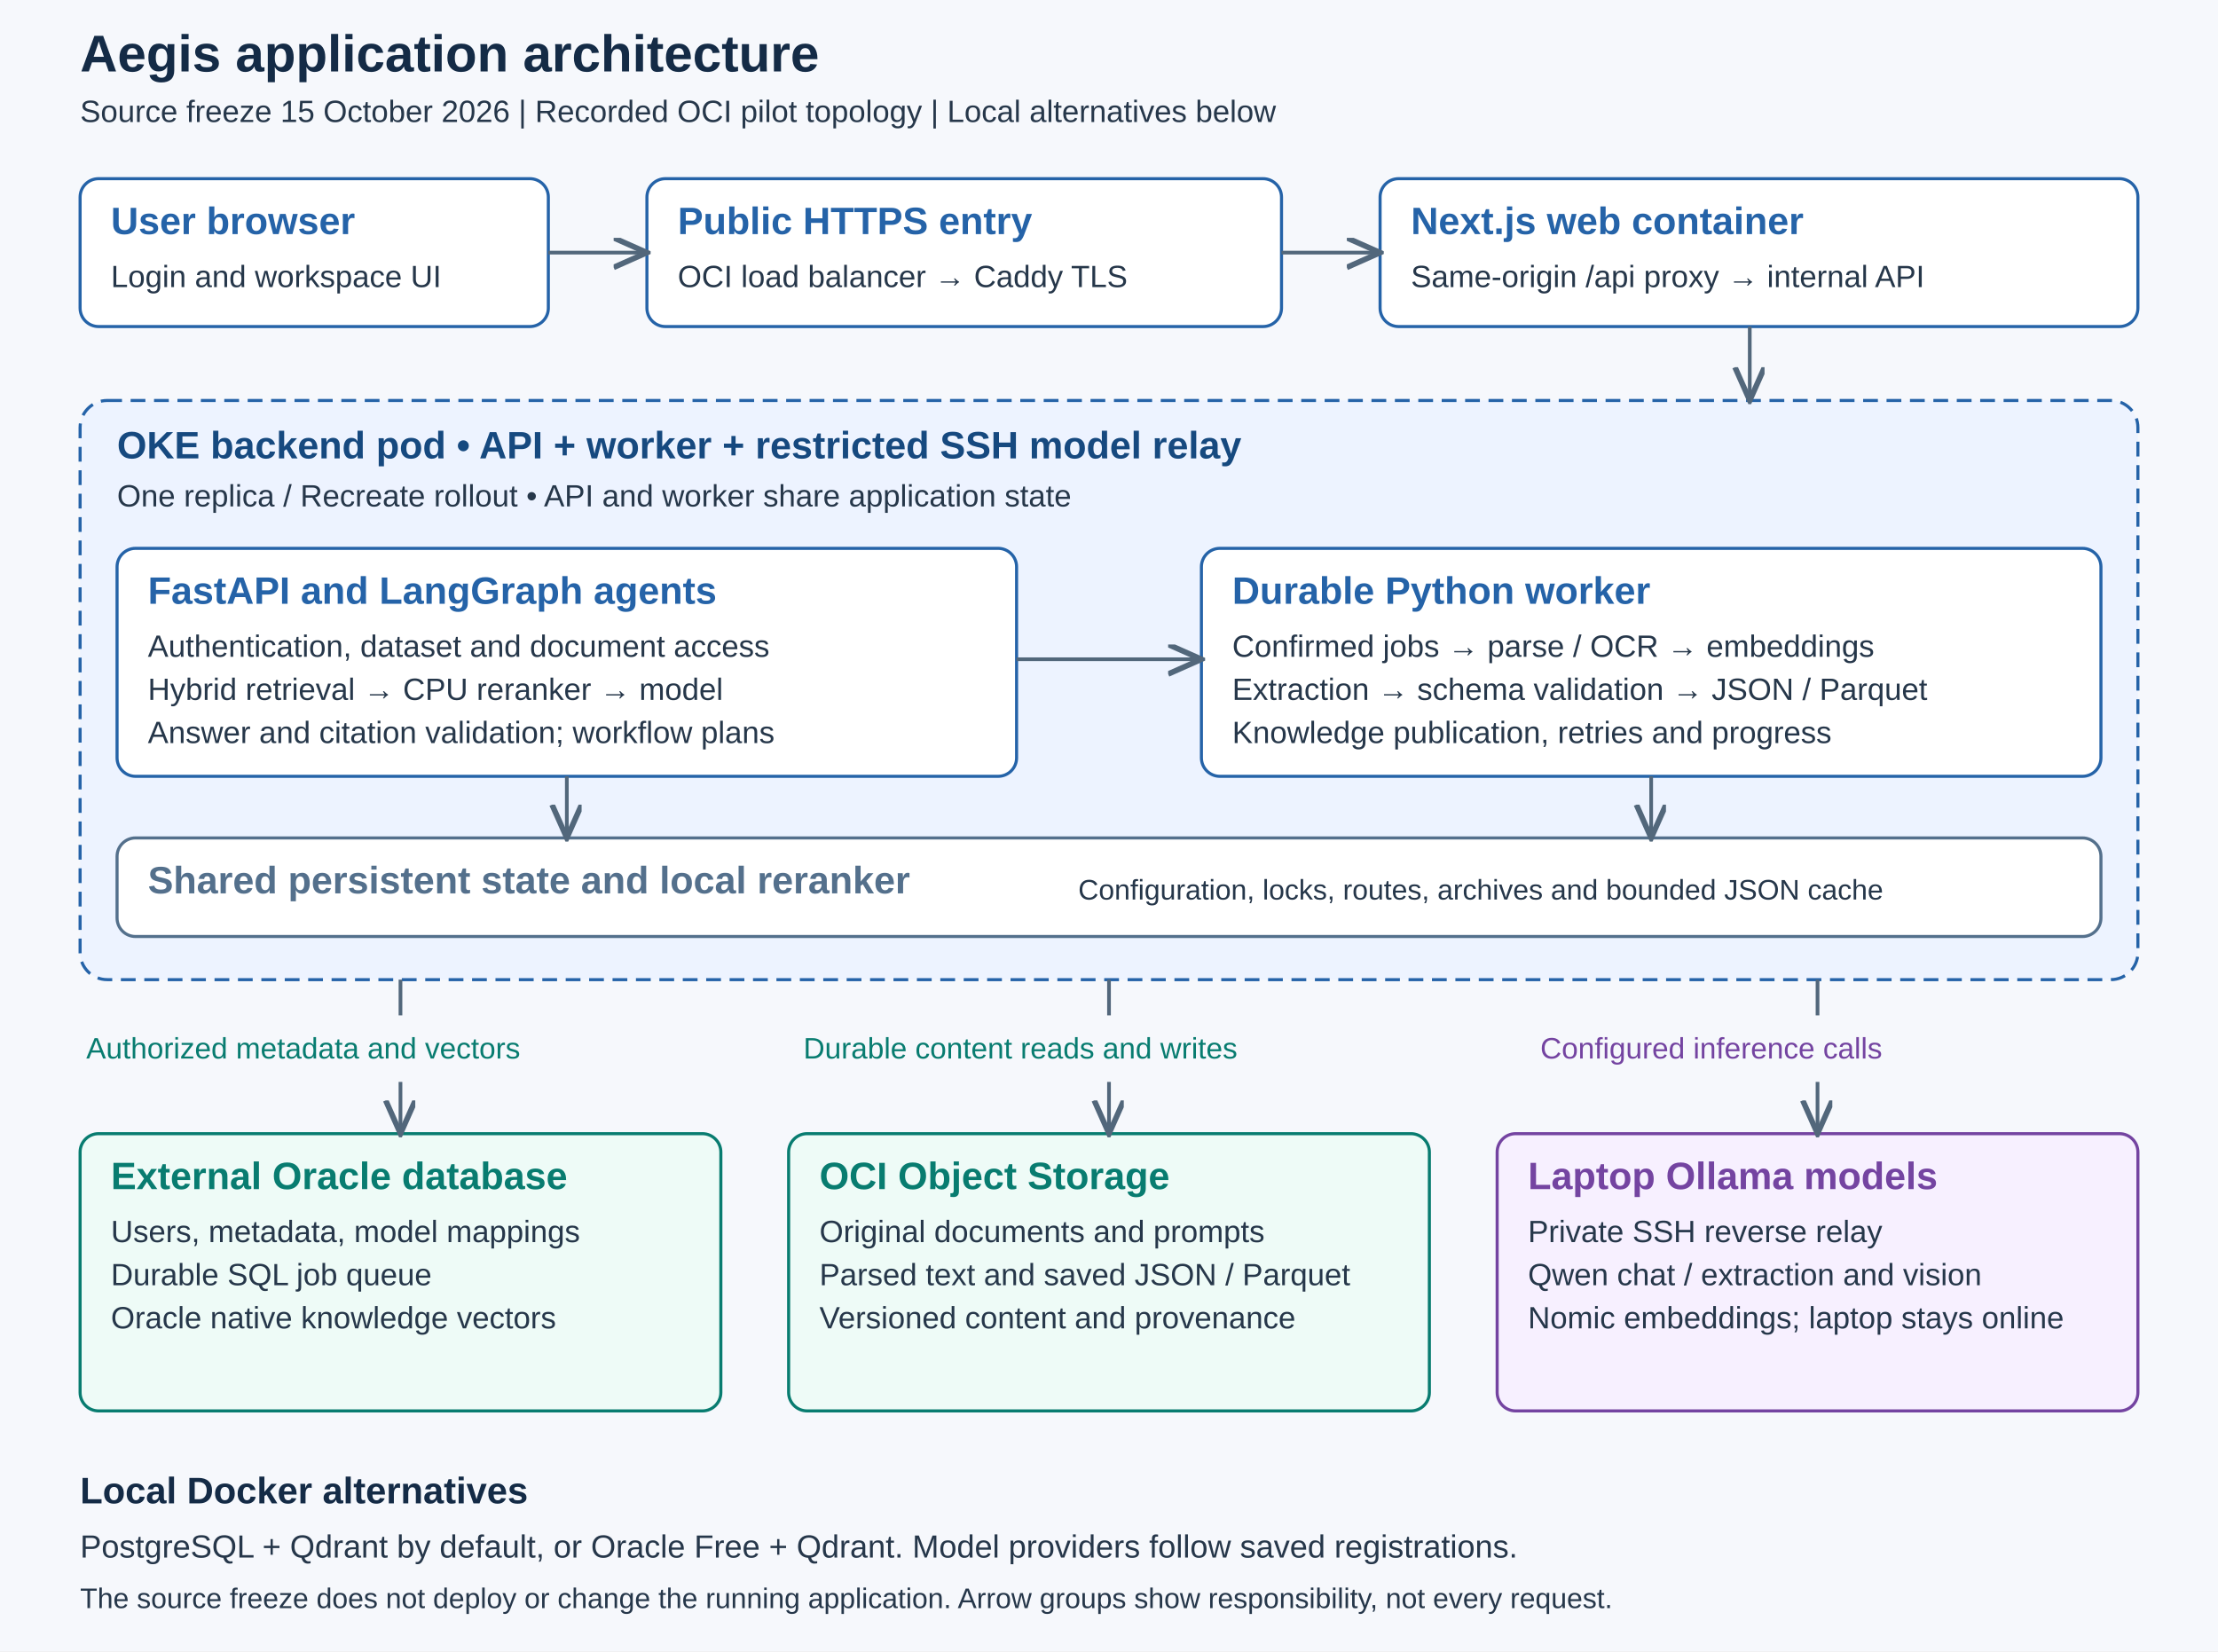
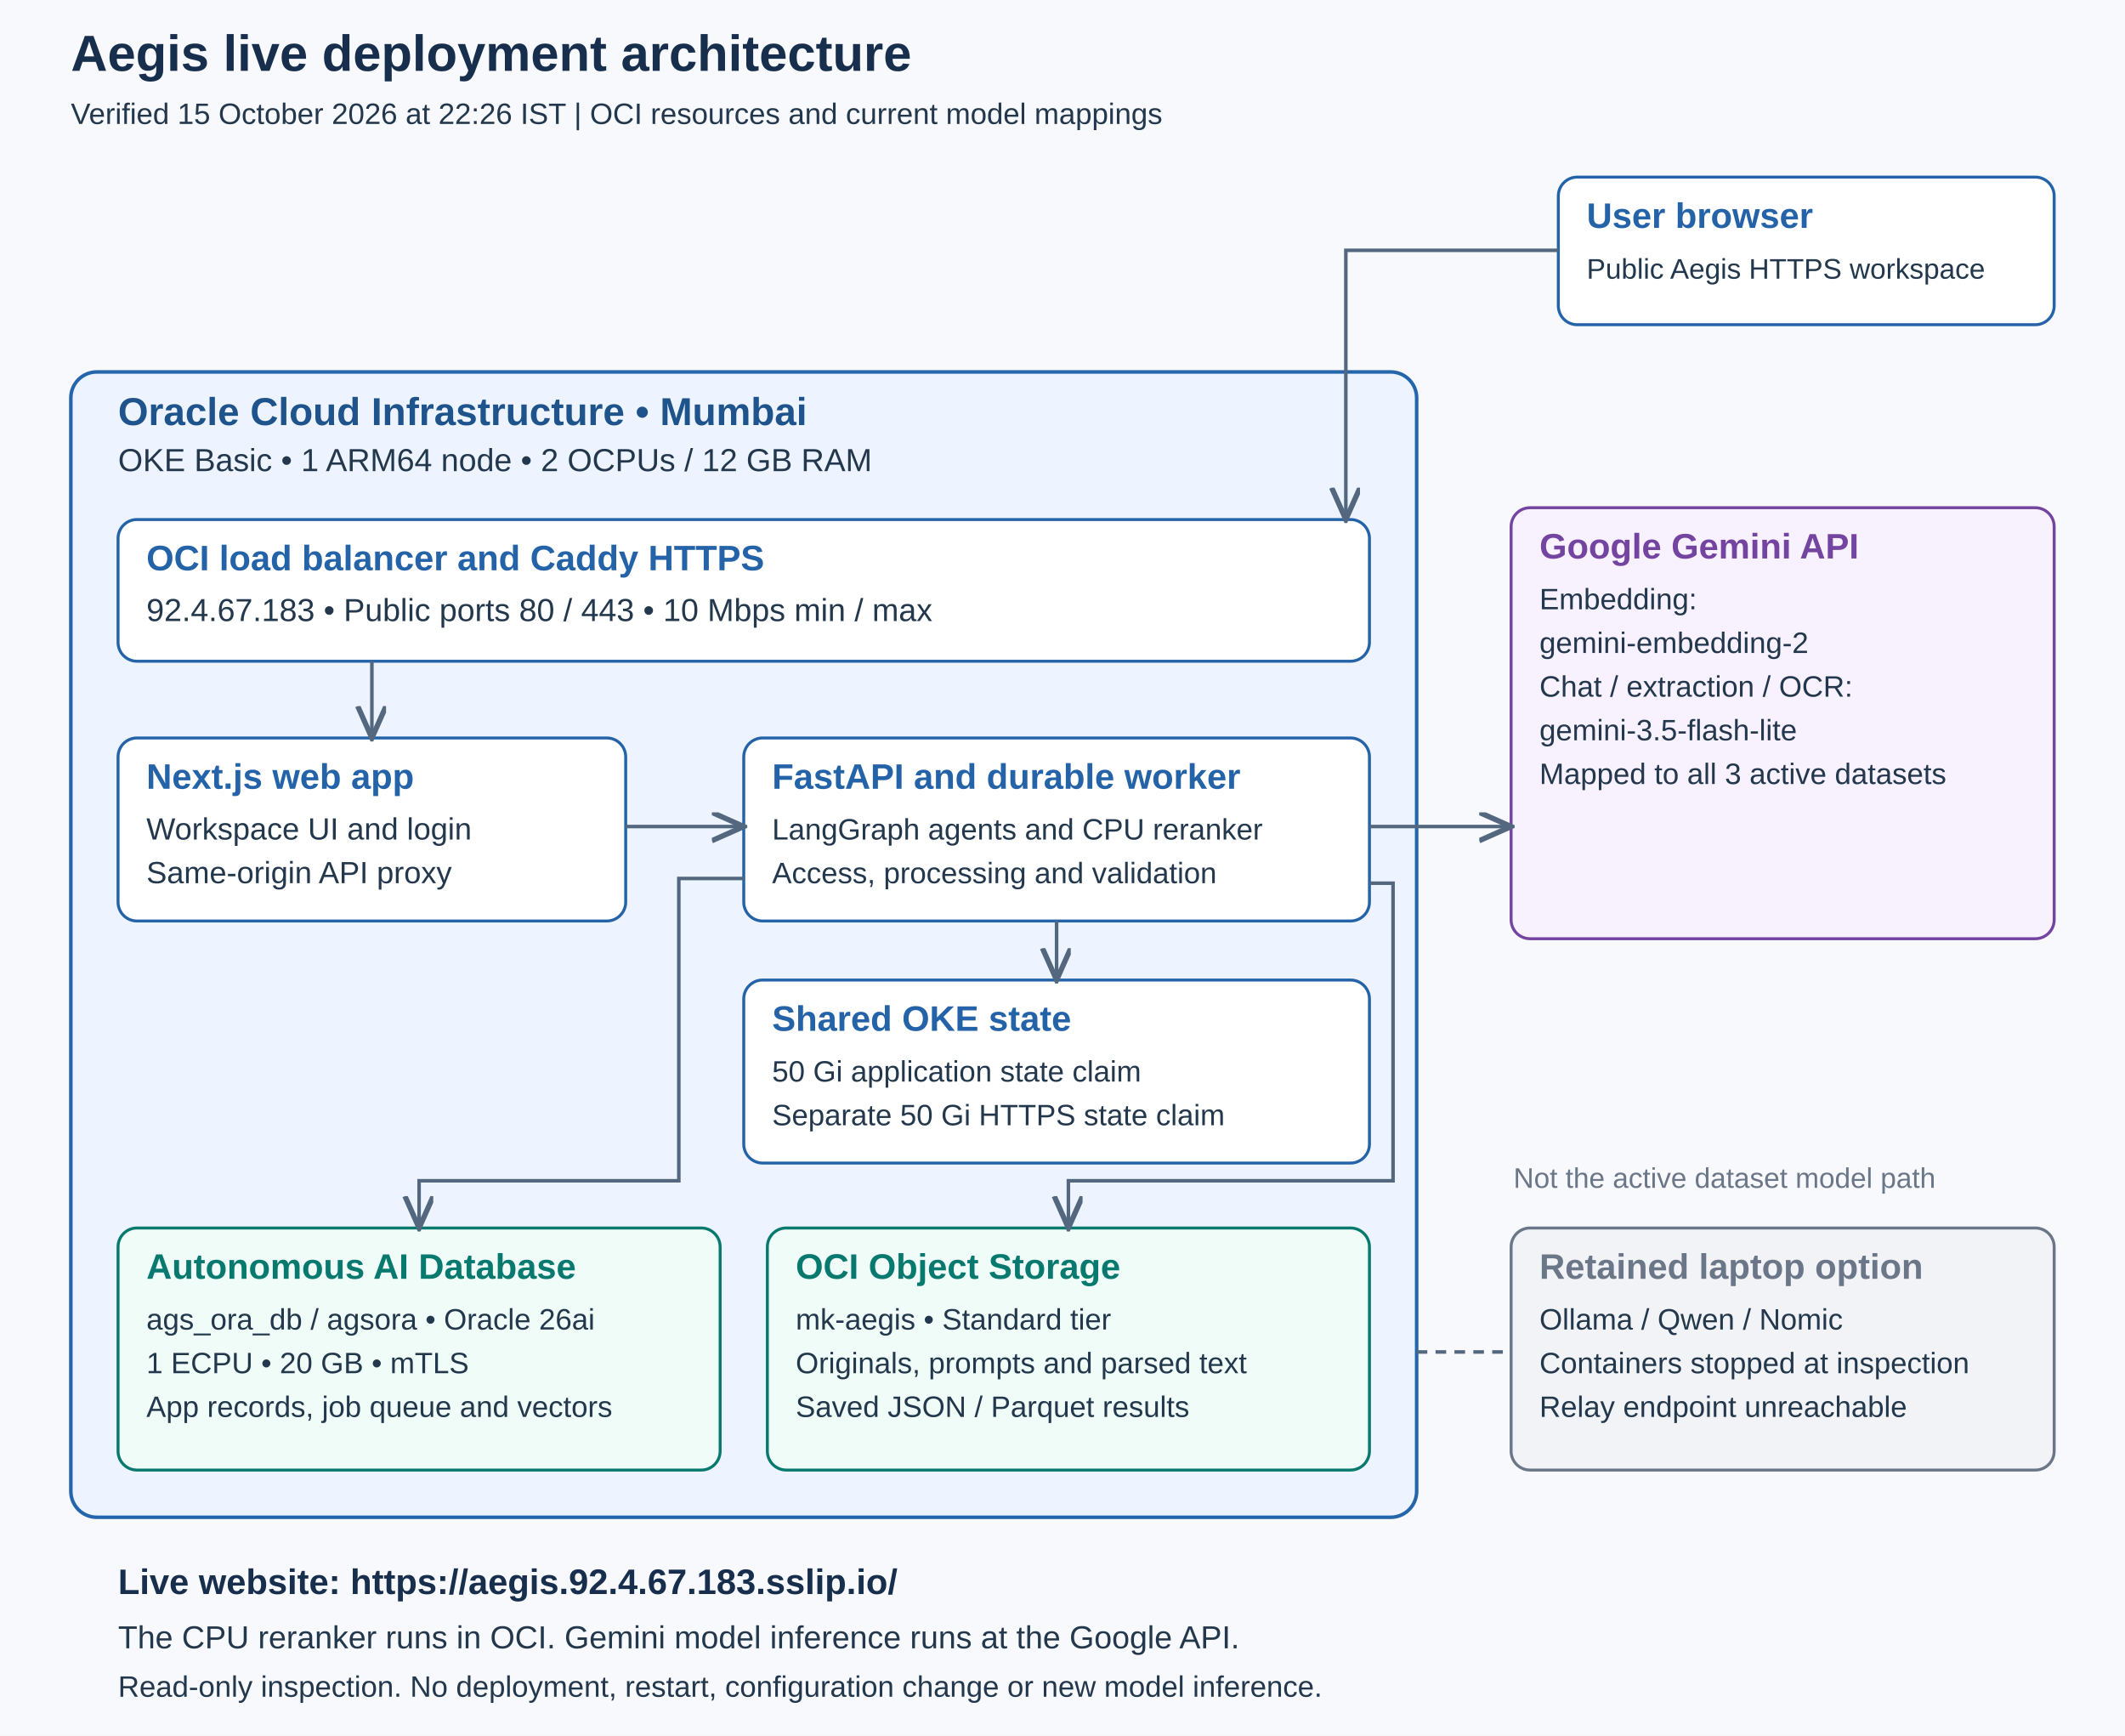
- <svg xmlns="http://www.w3.org/2000/svg" width="1800" height="1340" viewBox="0 0 1800 1340">
+ <svg xmlns="http://www.w3.org/2000/svg" width="1800" height="1470" viewBox="0 0 1800 1470">
  <defs>
    <marker id="a" markerWidth="10" markerHeight="10" refX="9" refY="4" orient="auto">
-       <path d="M0,0 L9,4 L0,8" fill="none" stroke="#52677b" stroke-width="1.5" />
+       <path d="M0,0 L9,4 L0,8" fill="none" stroke="#53677f" stroke-width="1.5" />
    </marker>
  </defs>
-   <rect width="1800" height="1340" fill="#f6f8fc" />
-   <text x="65" y="58" fill="#142b46" font-family="Arial" font-size="42" font-weight="700">Aegis application architecture</text>
-   <text x="65" y="99" fill="#26374a" font-family="Arial" font-size="25" font-weight="400">Source freeze 15 October 2026   |   Recorded OCI pilot topology   |   Local alternatives below</text>
-   <rect x="65" y="145" width="380" height="120" rx="15" fill="white" stroke="#2563a8" stroke-width="2.5" />
-   <text x="90" y="190" fill="#2563a8" font-family="Arial" font-size="31" font-weight="700">User browser</text>
-   <text x="90" y="233" fill="#26374a" font-family="Arial" font-size="25" font-weight="400">Login and workspace UI</text>
-   <rect x="525" y="145" width="515" height="120" rx="15" fill="white" stroke="#2563a8" stroke-width="2.5" />
-   <text x="550" y="190" fill="#2563a8" font-family="Arial" font-size="31" font-weight="700">Public HTTPS entry</text>
-   <text x="550" y="233" fill="#26374a" font-family="Arial" font-size="25" font-weight="400">OCI load balancer → Caddy TLS</text>
-   <rect x="1120" y="145" width="615" height="120" rx="15" fill="white" stroke="#2563a8" stroke-width="2.5" />
-   <text x="1145" y="190" fill="#2563a8" font-family="Arial" font-size="31" font-weight="700">Next.js web container</text>
-   <text x="1145" y="233" fill="#26374a" font-family="Arial" font-size="25" font-weight="400">Same-origin /api proxy → internal API</text>
-   <path d="M445,205 L525,205" fill="none" stroke="#52677b" stroke-width="3" marker-end="url(#a)" />
-   <path d="M1040,205 L1120,205" fill="none" stroke="#52677b" stroke-width="3" marker-end="url(#a)" />
-   <rect x="65" y="325" width="1670" height="470" rx="22" fill="#edf3ff" stroke="#2563a8" stroke-width="2.5" stroke-dasharray="12 7" />
-   <text x="95" y="372" fill="#16497f" font-family="Arial" font-size="31" font-weight="700">OKE backend pod   •   API + worker + restricted SSH model relay</text>
-   <text x="95" y="411" fill="#26374a" font-family="Arial" font-size="25" font-weight="400">One replica / Recreate rollout   •   API and worker share application state</text>
-   <rect x="95" y="445" width="730" height="185" rx="15" fill="white" stroke="#2563a8" stroke-width="2.5" />
-   <text x="120" y="490" fill="#2563a8" font-family="Arial" font-size="31" font-weight="700">FastAPI and LangGraph agents</text>
-   <text x="120" y="533" fill="#26374a" font-family="Arial" font-size="25" font-weight="400">Authentication, dataset and document access</text>
-   <text x="120" y="568" fill="#26374a" font-family="Arial" font-size="25" font-weight="400">Hybrid retrieval → CPU reranker → model</text>
-   <text x="120" y="603" fill="#26374a" font-family="Arial" font-size="25" font-weight="400">Answer and citation validation; workflow plans</text>
-   <rect x="975" y="445" width="730" height="185" rx="15" fill="white" stroke="#2563a8" stroke-width="2.5" />
-   <text x="1000" y="490" fill="#2563a8" font-family="Arial" font-size="31" font-weight="700">Durable Python worker</text>
-   <text x="1000" y="533" fill="#26374a" font-family="Arial" font-size="25" font-weight="400">Confirmed jobs → parse / OCR → embeddings</text>
-   <text x="1000" y="568" fill="#26374a" font-family="Arial" font-size="25" font-weight="400">Extraction → schema validation → JSON / Parquet</text>
-   <text x="1000" y="603" fill="#26374a" font-family="Arial" font-size="25" font-weight="400">Knowledge publication, retries and progress</text>
-   <path d="M825,535 L975,535" fill="none" stroke="#52677b" stroke-width="3" marker-end="url(#a)" />
-   <rect x="95" y="680" width="1610" height="80" rx="15" fill="#fff" stroke="#54708c" stroke-width="2.5" />
-   <text x="120" y="725" fill="#54708c" font-family="Arial" font-size="31" font-weight="700">Shared persistent state and local reranker</text>
-   <text x="875" y="730" fill="#26374a" font-family="Arial" font-size="23" font-weight="400">Configuration, locks, routes, archives and bounded JSON cache</text>
-   <path d="M460,630 L460,680" fill="none" stroke="#52677b" stroke-width="3" marker-end="url(#a)" />
-   <path d="M1340,630 L1340,680" fill="none" stroke="#52677b" stroke-width="3" marker-end="url(#a)" />
-   <path d="M1420,265 L1420,325" fill="none" stroke="#52677b" stroke-width="3" marker-end="url(#a)" />
-   <rect x="65" y="920" width="520" height="225" rx="15" fill="#eefbf7" stroke="#087c70" stroke-width="2.5" />
-   <text x="90" y="965" fill="#087c70" font-family="Arial" font-size="31" font-weight="700">External Oracle database</text>
-   <text x="90" y="1008" fill="#26374a" font-family="Arial" font-size="25" font-weight="400">Users, metadata, model mappings</text>
-   <text x="90" y="1043" fill="#26374a" font-family="Arial" font-size="25" font-weight="400">Durable SQL job queue</text>
-   <text x="90" y="1078" fill="#26374a" font-family="Arial" font-size="25" font-weight="400">Oracle native knowledge vectors</text>
-   <rect x="640" y="920" width="520" height="225" rx="15" fill="#eefbf7" stroke="#087c70" stroke-width="2.5" />
-   <text x="665" y="965" fill="#087c70" font-family="Arial" font-size="31" font-weight="700">OCI Object Storage</text>
-   <text x="665" y="1008" fill="#26374a" font-family="Arial" font-size="25" font-weight="400">Original documents and prompts</text>
-   <text x="665" y="1043" fill="#26374a" font-family="Arial" font-size="25" font-weight="400">Parsed text and saved JSON / Parquet</text>
-   <text x="665" y="1078" fill="#26374a" font-family="Arial" font-size="25" font-weight="400">Versioned content and provenance</text>
-   <rect x="1215" y="920" width="520" height="225" rx="15" fill="#f7f0ff" stroke="#7444a1" stroke-width="2.5" />
-   <text x="1240" y="965" fill="#7444a1" font-family="Arial" font-size="31" font-weight="700">Laptop Ollama models</text>
-   <text x="1240" y="1008" fill="#26374a" font-family="Arial" font-size="25" font-weight="400">Private SSH reverse relay</text>
-   <text x="1240" y="1043" fill="#26374a" font-family="Arial" font-size="25" font-weight="400">Qwen chat / extraction and vision</text>
-   <text x="1240" y="1078" fill="#26374a" font-family="Arial" font-size="25" font-weight="400">Nomic embeddings; laptop stays online</text>
-   <path d="M325,795 L325,824" fill="none" stroke="#52677b" stroke-width="3" />
-   <path d="M900,795 L900,824" fill="none" stroke="#52677b" stroke-width="3" />
-   <path d="M1475,795 L1475,824" fill="none" stroke="#52677b" stroke-width="3" />
-   <text x="70" y="859" fill="#087c70" font-family="Arial" font-size="24" font-weight="400">Authorized metadata and vectors</text>
-   <text x="652" y="859" fill="#087c70" font-family="Arial" font-size="24" font-weight="400">Durable content reads and writes</text>
-   <text x="1250" y="859" fill="#7444a1" font-family="Arial" font-size="24" font-weight="400">Configured inference calls</text>
-   <text x="65" y="1220" fill="#142b46" font-family="Arial" font-size="30" font-weight="700">Local Docker alternatives</text>
-   <text x="65" y="1264" fill="#26374a" font-family="Arial" font-size="26" font-weight="400">PostgreSQL + Qdrant by default, or Oracle Free + Qdrant. Model providers follow saved registrations.</text>
-   <text x="65" y="1305" fill="#26374a" font-family="Arial" font-size="23" font-weight="400">The source freeze does not deploy or change the running application. Arrow groups show responsibility, not every request.</text>
-   <path d="M325,878 L325,920" fill="none" stroke="#52677b" stroke-width="3" marker-end="url(#a)" />
-   <path d="M900,878 L900,920" fill="none" stroke="#52677b" stroke-width="3" marker-end="url(#a)" />
-   <path d="M1475,878 L1475,920" fill="none" stroke="#52677b" stroke-width="3" marker-end="url(#a)" />
+   <rect width="1800" height="1470" fill="#f7f9fc" />
+   <text x="60" y="60" font-family="Arial" font-size="43" fill="#172f4d" font-weight="700">Aegis live deployment architecture</text>
+   <text x="60" y="105" font-family="Arial" font-size="25" fill="#23384c" font-weight="400">Verified 15 October 2026 at 22:26 IST   |   OCI resources and current model mappings</text>
+   <rect x="1320" y="150" width="420" height="125" rx="16" fill="white" stroke="#2563a8" stroke-width="2.5" />
+   <text x="1344" y="193" font-family="Arial" font-size="30" fill="#2563a8" font-weight="700">User browser</text>
+   <text x="1344" y="236" font-family="Arial" font-size="24" fill="#23384c" font-weight="400">Public Aegis HTTPS workspace</text>
+   <rect x="60" y="315" width="1140" height="970" rx="22" fill="#edf4ff" stroke="#2465ac" stroke-width="3" />
+   <text x="100" y="360" font-family="Arial" font-size="33" fill="#1e548b" font-weight="700">Oracle Cloud Infrastructure   •   Mumbai</text>
+   <text x="100" y="399" font-family="Arial" font-size="27" fill="#23384c" font-weight="400">OKE Basic  •  1 ARM64 node  •  2 OCPUs / 12 GB RAM</text>
+   <rect x="100" y="440" width="1060" height="120" rx="16" fill="white" stroke="#2563a8" stroke-width="2.5" />
+   <text x="124" y="483" font-family="Arial" font-size="30" fill="#2563a8" font-weight="700">OCI load balancer and Caddy HTTPS</text>
+   <text x="124" y="526" font-family="Arial" font-size="27" fill="#23384c" font-weight="400">92.4.67.183  •  Public ports 80 / 443  •  10 Mbps min / max</text>
+   <rect x="100" y="625" width="430" height="155" rx="16" fill="white" stroke="#2563a8" stroke-width="2.5" />
+   <text x="124" y="668" font-family="Arial" font-size="30" fill="#2563a8" font-weight="700">Next.js web app</text>
+   <text x="124" y="711" font-family="Arial" font-size="26" fill="#23384c" font-weight="400">Workspace UI and login</text>
+   <text x="124" y="748" font-family="Arial" font-size="26" fill="#23384c" font-weight="400">Same-origin API proxy</text>
+   <rect x="630" y="625" width="530" height="155" rx="16" fill="white" stroke="#2563a8" stroke-width="2.5" />
+   <text x="654" y="668" font-family="Arial" font-size="30" fill="#2563a8" font-weight="700">FastAPI and durable worker</text>
+   <text x="654" y="711" font-family="Arial" font-size="25" fill="#23384c" font-weight="400">LangGraph agents and CPU reranker</text>
+   <text x="654" y="748" font-family="Arial" font-size="25" fill="#23384c" font-weight="400">Access, processing and validation</text>
+   <rect x="630" y="830" width="530" height="155" rx="16" fill="white" stroke="#2563a8" stroke-width="2.5" />
+   <text x="654" y="873" font-family="Arial" font-size="30" fill="#2563a8" font-weight="700">Shared OKE state</text>
+   <text x="654" y="916" font-family="Arial" font-size="25" fill="#23384c" font-weight="400">50 Gi application state claim</text>
+   <text x="654" y="953" font-family="Arial" font-size="25" fill="#23384c" font-weight="400">Separate 50 Gi HTTPS state claim</text>
+   <rect x="100" y="1040" width="510" height="205" rx="16" fill="#f0fcf8" stroke="#08796e" stroke-width="2.5" />
+   <text x="124" y="1083" font-family="Arial" font-size="30" fill="#08796e" font-weight="700">Autonomous AI Database</text>
+   <text x="124" y="1126" font-family="Arial" font-size="25" fill="#23384c" font-weight="400">ags_ora_db / agsora  •  Oracle 26ai</text>
+   <text x="124" y="1163" font-family="Arial" font-size="25" fill="#23384c" font-weight="400">1 ECPU  •  20 GB  •  mTLS</text>
+   <text x="124" y="1200" font-family="Arial" font-size="25" fill="#23384c" font-weight="400">App records, job queue and vectors</text>
+   <rect x="650" y="1040" width="510" height="205" rx="16" fill="#f0fcf8" stroke="#08796e" stroke-width="2.5" />
+   <text x="674" y="1083" font-family="Arial" font-size="30" fill="#08796e" font-weight="700">OCI Object Storage</text>
+   <text x="674" y="1126" font-family="Arial" font-size="25" fill="#23384c" font-weight="400">mk-aegis  •  Standard tier</text>
+   <text x="674" y="1163" font-family="Arial" font-size="25" fill="#23384c" font-weight="400">Originals, prompts and parsed text</text>
+   <text x="674" y="1200" font-family="Arial" font-size="25" fill="#23384c" font-weight="400">Saved JSON / Parquet results</text>
+   <rect x="1280" y="430" width="460" height="365" rx="16" fill="#f8f1ff" stroke="#7444a1" stroke-width="2.5" />
+   <text x="1304" y="473" font-family="Arial" font-size="30" fill="#7444a1" font-weight="700">Google Gemini API</text>
+   <text x="1304" y="516" font-family="Arial" font-size="25" fill="#23384c" font-weight="400">Embedding:</text>
+   <text x="1304" y="553" font-family="Arial" font-size="25" fill="#23384c" font-weight="400">gemini-embedding-2</text>
+   <text x="1304" y="590" font-family="Arial" font-size="25" fill="#23384c" font-weight="400">Chat / extraction / OCR:</text>
+   <text x="1304" y="627" font-family="Arial" font-size="25" fill="#23384c" font-weight="400">gemini-3.5-flash-lite</text>
+   <text x="1304" y="664" font-family="Arial" font-size="25" fill="#23384c" font-weight="400">Mapped to all 3 active datasets</text>
+   <rect x="1280" y="1040" width="460" height="205" rx="16" fill="#f1f3f6" stroke="#6b7788" stroke-width="2.5" />
+   <text x="1304" y="1083" font-family="Arial" font-size="30" fill="#6b7788" font-weight="700">Retained laptop option</text>
+   <text x="1304" y="1126" font-family="Arial" font-size="25" fill="#23384c" font-weight="400">Ollama / Qwen / Nomic</text>
+   <text x="1304" y="1163" font-family="Arial" font-size="25" fill="#23384c" font-weight="400">Containers stopped at inspection</text>
+   <text x="1304" y="1200" font-family="Arial" font-size="25" fill="#23384c" font-weight="400">Relay endpoint unreachable</text>
+   <path d="M1320,212 L1140,212 L1140,440" fill="none" stroke="#53677f" stroke-width="3" marker-end="url(#a)" />
+   <path d="M315,560 L315,625" fill="none" stroke="#53677f" stroke-width="3" marker-end="url(#a)" />
+   <path d="M530,700 L630,700" fill="none" stroke="#53677f" stroke-width="3" marker-end="url(#a)" />
+   <path d="M1160,700 L1280,700" fill="none" stroke="#53677f" stroke-width="3" marker-end="url(#a)" />
+   <path d="M895,780 L895,830" fill="none" stroke="#53677f" stroke-width="3" marker-end="url(#a)" />
+   <path d="M630,744 L575,744 L575,1000 L355,1000 L355,1040" fill="none" stroke="#53677f" stroke-width="3" marker-end="url(#a)" />
+   <path d="M1160,748 L1180,748 L1180,1000 L905,1000 L905,1040" fill="none" stroke="#53677f" stroke-width="3" marker-end="url(#a)" />
+   <path d="M1200,1145 L1280,1145" fill="none" stroke="#53677f" stroke-width="3" stroke-dasharray="9 7" />
+   <text x="1282" y="1006" font-family="Arial" font-size="24" fill="#6b7788" font-weight="400">Not the active dataset model path</text>
+   <text x="100" y="1350" font-family="Arial" font-size="30" fill="#172f4d" font-weight="700">Live website: https://aegis.92.4.67.183.sslip.io/</text>
+   <text x="100" y="1396" font-family="Arial" font-size="27" fill="#23384c" font-weight="400">The CPU reranker runs in OCI. Gemini model inference runs at the Google API.</text>
+   <text x="100" y="1437" font-family="Arial" font-size="25" fill="#23384c" font-weight="400">Read-only inspection. No deployment, restart, configuration change or new model inference.</text>
</svg>
